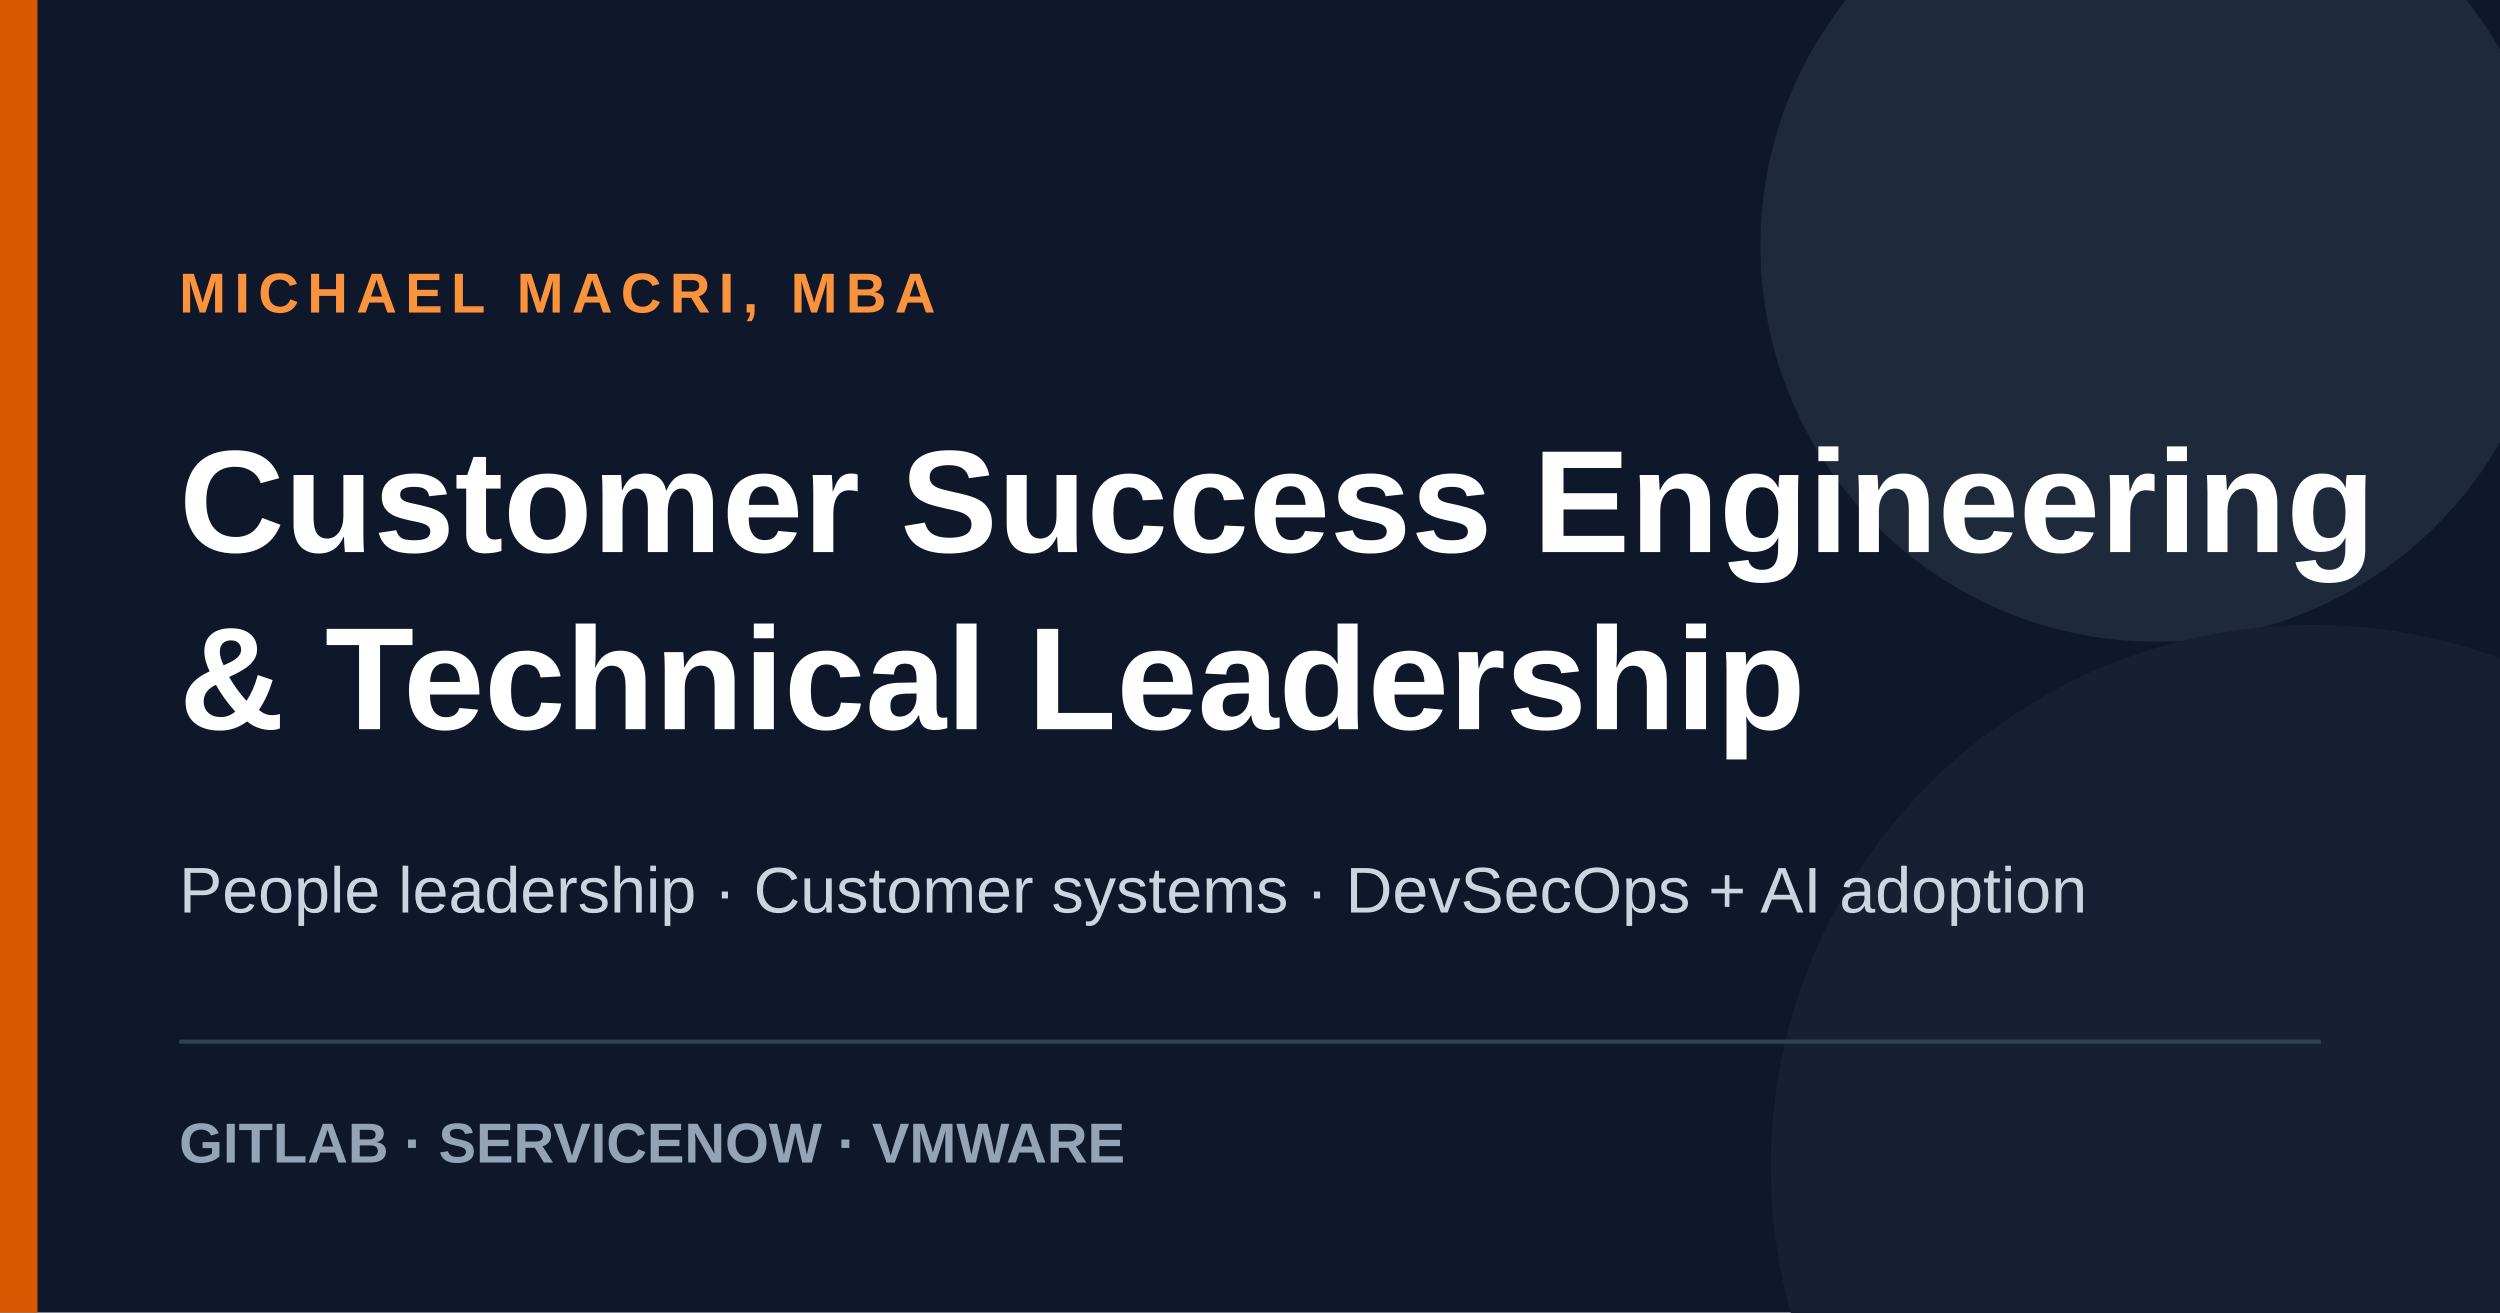
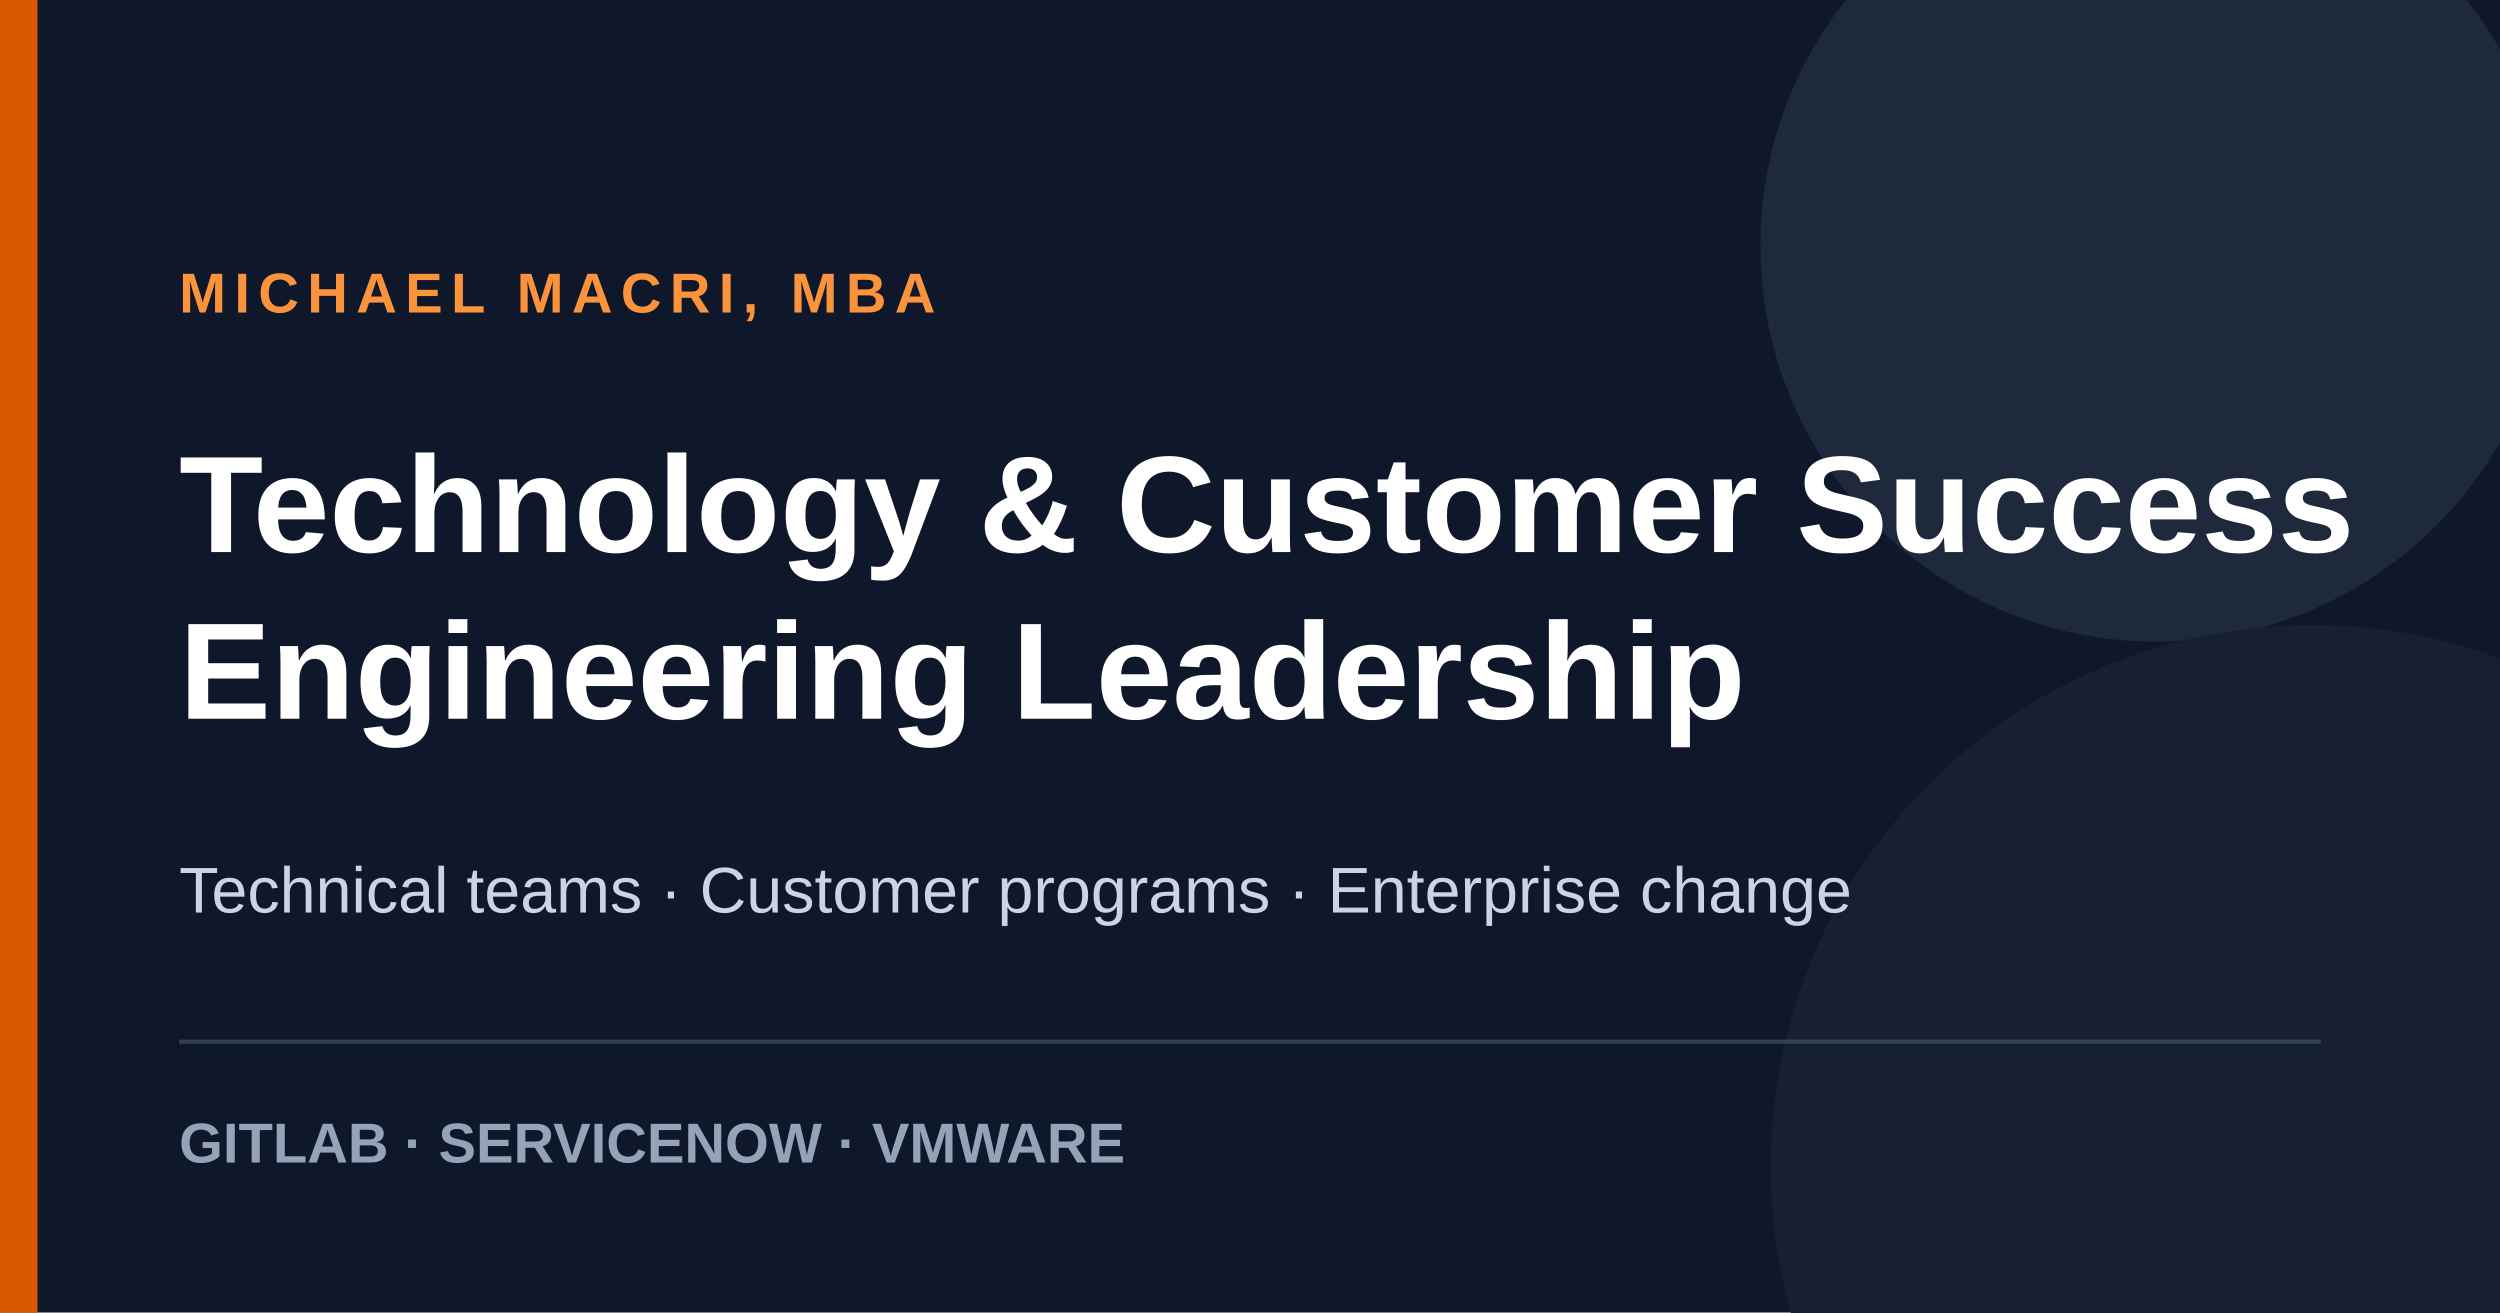
<svg xmlns="http://www.w3.org/2000/svg" width="1200" height="630" viewBox="0 0 1200 630" role="img" aria-labelledby="title desc">
  <rect width="1200" height="630" fill="#0f172a" />
  <rect x="0" y="0" width="18" height="630" fill="#d95700" />
  <circle cx="1035" cy="118" r="190" fill="#1e293b" />
  <circle cx="1110" cy="560" r="260" fill="#172033" />
  <text x="86" y="150" fill="#fb923c" font-family="Arial, sans-serif" font-size="27" font-weight="700" letter-spacing="4">MICHAEL MACRI, MBA</text>
-   <text x="86" y="265" fill="#ffffff" font-family="Arial, sans-serif" font-size="70" font-weight="700">Customer Success Engineering</text>
-   <text x="86" y="350" fill="#ffffff" font-family="Arial, sans-serif" font-size="70" font-weight="700">&amp; Technical Leadership</text>
-   <text x="86" y="438" fill="#cbd5e1" font-family="Arial, sans-serif" font-size="31">People leadership · Customer systems · DevSecOps + AI adoption</text>
+   <text x="86" y="265" fill="#ffffff" font-family="Arial, sans-serif" font-size="66" font-weight="700">Technology &amp; Customer Success</text>
+   <text x="86" y="345" fill="#ffffff" font-family="Arial, sans-serif" font-size="66" font-weight="700">Engineering Leadership</text>
+   <text x="86" y="438" fill="#cbd5e1" font-family="Arial, sans-serif" font-size="31">Technical teams · Customer programs · Enterprise change</text>
  <line x1="86" y1="500" x2="1114" y2="500" stroke="#334155" stroke-width="2" />
  <text x="86" y="558" fill="#94a3b8" font-family="Arial, sans-serif" font-size="27" font-weight="600">GITLAB  ·  SERVICENOW  ·  VMWARE</text>
</svg>
